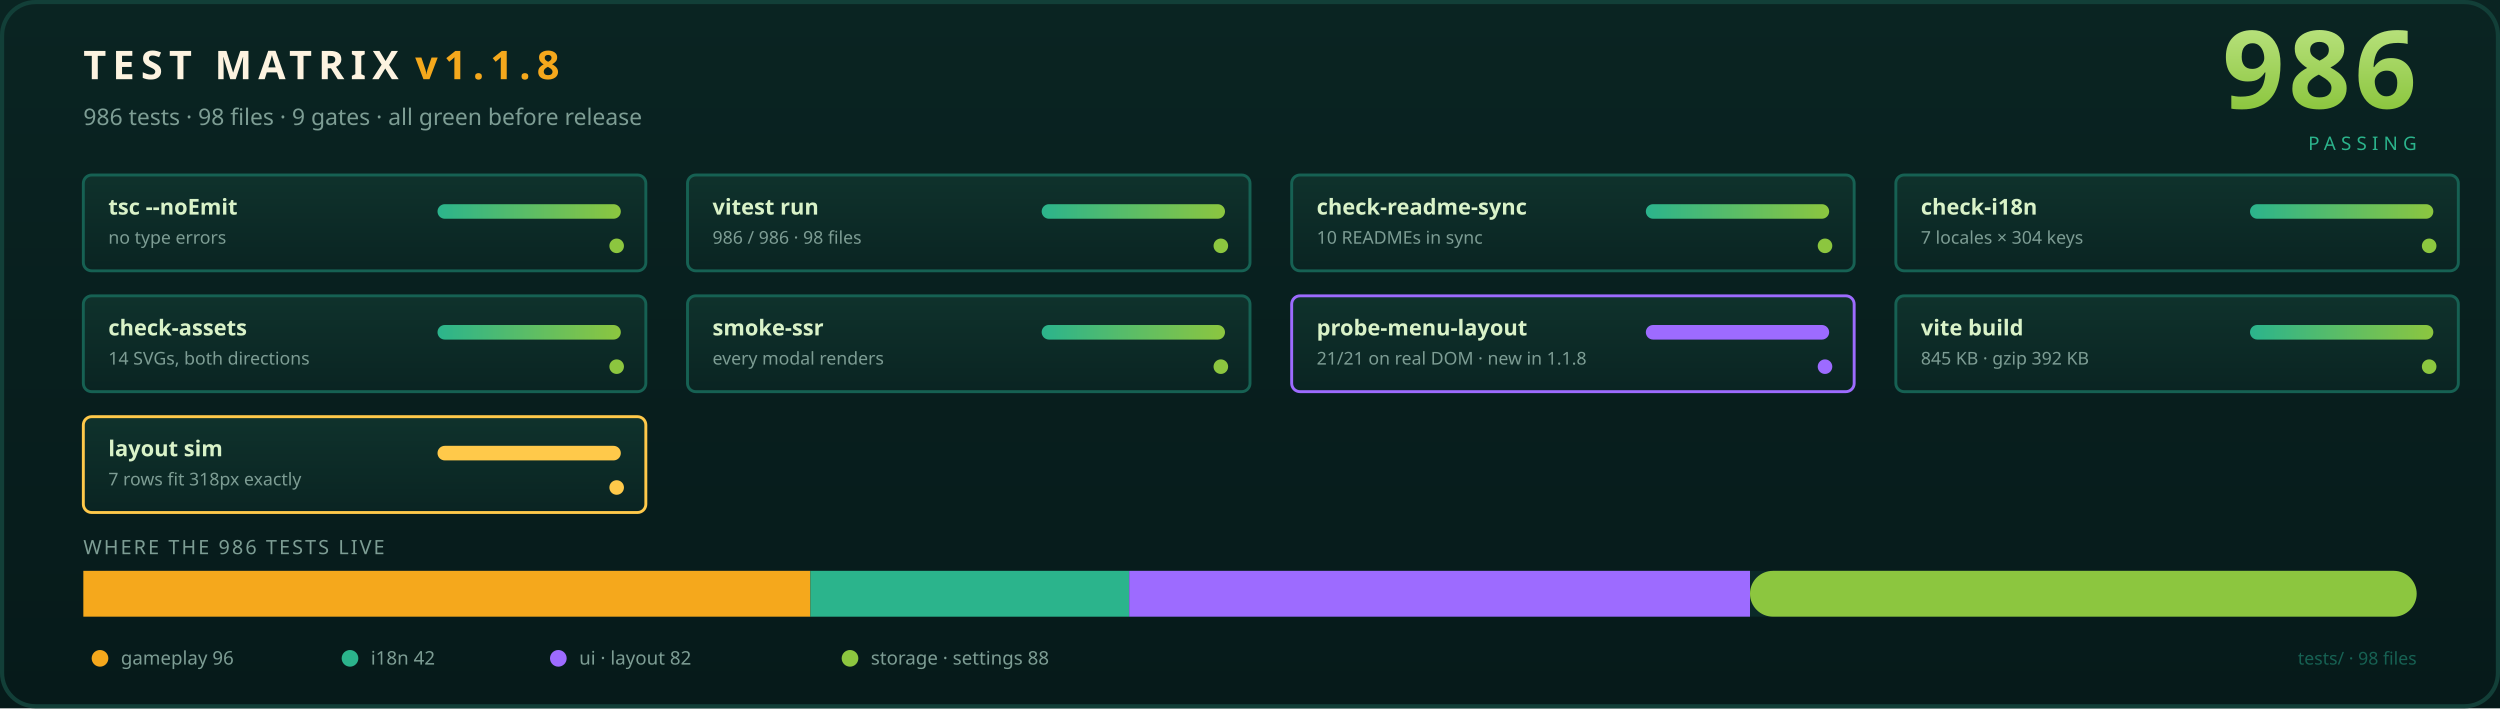
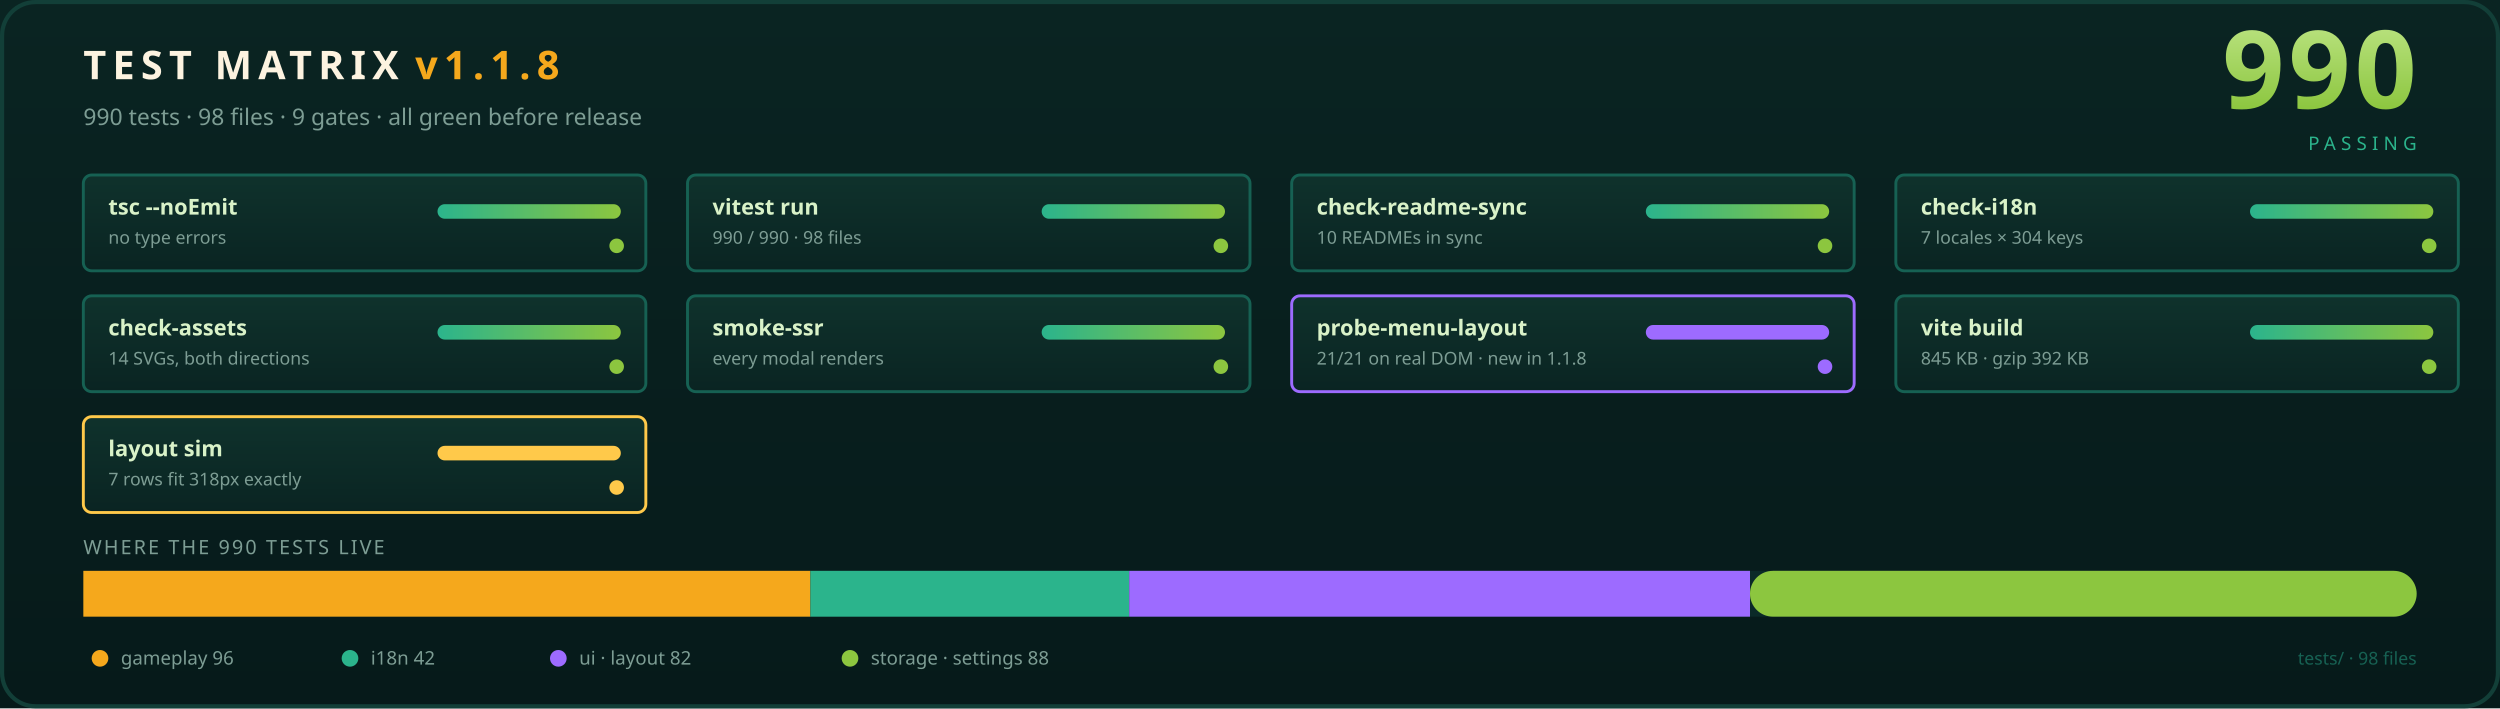
- <svg xmlns="http://www.w3.org/2000/svg" viewBox="0 0 1200 340" role="img" aria-label="Ma trận kiểm thử Lọ Chéo v1.1.8 — 986 test trên 98 file, 9 cổng kiểm tra, phân bố theo nhóm (hoạt họa SMIL)">
+ <svg xmlns="http://www.w3.org/2000/svg" viewBox="0 0 1200 340" role="img" aria-label="Ma trận kiểm thử Lọ Chéo v1.1.8 — 990 test trên 98 file, 9 cổng kiểm tra, phân bố theo nhóm (hoạt họa SMIL)">
  <defs>
    <filter id="tm-glow" x="-40%" y="-40%" width="180%" height="180%">
      <feGaussianBlur stdDeviation="4" result="b" />
      <feMerge>
        <feMergeNode in="b" />
        <feMergeNode in="SourceGraphic" />
      </feMerge>
    </filter>
    <linearGradient id="tmBg" x1="0" y1="0" x2="0" y2="1">
      <stop offset="0" stop-color="#0a2422" />
      <stop offset="1" stop-color="#061a1a" />
    </linearGradient>
    <linearGradient id="tmCard" x1="0" y1="0" x2="0" y2="1">
      <stop offset="0" stop-color="#0f322c" />
      <stop offset="1" stop-color="#0a2422" />
    </linearGradient>
    <linearGradient id="tmBar" x1="0" y1="0" x2="1" y2="0">
      <stop offset="0" stop-color="#2bb48c" />
      <stop offset="1" stop-color="#8cc63f" />
    </linearGradient>
    <linearGradient id="tmBig" x1="0" y1="0" x2="0" y2="1">
      <stop offset="0" stop-color="#b6e07a" />
      <stop offset="1" stop-color="#8cc63f" />
    </linearGradient>
  </defs>
  <rect width="1200" height="340" fill="url(#tmBg)" />
  <rect x="1" y="1" width="1198" height="338" rx="16" fill="none" stroke="#123f38" stroke-width="2" />
  <text x="40" y="38" font-family="'Arial Black','Bungee',sans-serif" font-weight="900" font-size="19" letter-spacing="3" fill="#fdf3e0">TEST MATRIX <tspan fill="#f5a81c">v1.1.8</tspan>
  </text>
-   <text x="40" y="60" font-family="system-ui,sans-serif" font-size="11" fill="#7d9d94">986 tests · 98 files · 9 gates · all green before release</text>
-   <text x="1160" y="52" text-anchor="end" font-family="'Arial Black','Bungee',sans-serif" font-weight="900" font-size="52" fill="url(#tmBig)" letter-spacing="2">986</text>
+   <text x="40" y="60" font-family="system-ui,sans-serif" font-size="11" fill="#7d9d94">990 tests · 98 files · 9 gates · all green before release</text>
+   <text x="1160" y="52" text-anchor="end" font-family="'Arial Black','Bungee',sans-serif" font-weight="900" font-size="52" fill="url(#tmBig)" letter-spacing="2">990</text>
  <text x="1160" y="72" text-anchor="end" font-family="system-ui,sans-serif" font-size="9" letter-spacing="2.5" fill="#2bb48c">PASSING</text>
  <g font-family="system-ui,sans-serif">
    <g transform="translate(40,84)">
      <rect width="270" height="46" rx="4" fill="url(#tmCard)" stroke="#166153" stroke-width="1.4" />
      <text x="12" y="19" font-size="10.5" fill="#d9f2c8" font-weight="700">tsc --noEmit</text>
      <text x="12" y="33" font-size="8.5" fill="#7d9d94">no type errors</text>
      <rect x="170" y="14" width="88" height="7" rx="3.5" fill="#0b2a28" />
      <rect x="170" y="14" width="88" height="7" rx="3.5" fill="url(#tmBar)">
        <animate attributeName="opacity" values="0.6;1;1;0.6" dur="9s" repeatCount="indefinite" />
      </rect>
      <circle cx="256" cy="34" r="3.5" fill="#8cc63f">
        <animate attributeName="opacity" values="1;0.3;1" dur="2.4s" repeatCount="indefinite" />
      </circle>
    </g>
    <g transform="translate(330,84)">
      <rect width="270" height="46" rx="4" fill="url(#tmCard)" stroke="#166153" stroke-width="1.4" />
      <text x="12" y="19" font-size="10.5" fill="#d9f2c8" font-weight="700">vitest run</text>
-       <text x="12" y="33" font-size="8.5" fill="#7d9d94">986 / 986 · 98 files</text>
+       <text x="12" y="33" font-size="8.5" fill="#7d9d94">990 / 990 · 98 files</text>
      <rect x="170" y="14" width="88" height="7" rx="3.5" fill="#0b2a28" />
      <rect x="170" y="14" width="88" height="7" rx="3.5" fill="url(#tmBar)">
        <animate attributeName="opacity" values="0.6;1;1;0.6" dur="9s" begin="0.6s" repeatCount="indefinite" />
      </rect>
      <circle cx="256" cy="34" r="3.5" fill="#8cc63f">
        <animate attributeName="opacity" values="1;0.3;1" dur="2.4s" begin="0.3s" repeatCount="indefinite" />
      </circle>
    </g>
    <g transform="translate(620,84)">
      <rect width="270" height="46" rx="4" fill="url(#tmCard)" stroke="#166153" stroke-width="1.4" />
      <text x="12" y="19" font-size="10.5" fill="#d9f2c8" font-weight="700">check-readme-sync</text>
      <text x="12" y="33" font-size="8.5" fill="#7d9d94">10 READMEs in sync</text>
      <rect x="170" y="14" width="88" height="7" rx="3.5" fill="#0b2a28" />
      <rect x="170" y="14" width="88" height="7" rx="3.5" fill="url(#tmBar)">
        <animate attributeName="opacity" values="0.6;1;1;0.6" dur="9s" begin="1.2s" repeatCount="indefinite" />
      </rect>
      <circle cx="256" cy="34" r="3.5" fill="#8cc63f">
        <animate attributeName="opacity" values="1;0.3;1" dur="2.4s" begin="0.6s" repeatCount="indefinite" />
      </circle>
    </g>
    <g transform="translate(910,84)">
      <rect width="270" height="46" rx="4" fill="url(#tmCard)" stroke="#166153" stroke-width="1.4" />
      <text x="12" y="19" font-size="10.5" fill="#d9f2c8" font-weight="700">check-i18n</text>
      <text x="12" y="33" font-size="8.5" fill="#7d9d94">7 locales × 304 keys</text>
      <rect x="170" y="14" width="88" height="7" rx="3.5" fill="#0b2a28" />
      <rect x="170" y="14" width="88" height="7" rx="3.5" fill="url(#tmBar)">
        <animate attributeName="opacity" values="0.6;1;1;0.6" dur="9s" begin="1.8s" repeatCount="indefinite" />
      </rect>
      <circle cx="256" cy="34" r="3.5" fill="#8cc63f">
        <animate attributeName="opacity" values="1;0.3;1" dur="2.4s" begin="0.9s" repeatCount="indefinite" />
      </circle>
    </g>
    <g transform="translate(40,142)">
      <rect width="270" height="46" rx="4" fill="url(#tmCard)" stroke="#166153" stroke-width="1.4" />
      <text x="12" y="19" font-size="10.5" fill="#d9f2c8" font-weight="700">check-assets</text>
      <text x="12" y="33" font-size="8.5" fill="#7d9d94">14 SVGs, both directions</text>
      <rect x="170" y="14" width="88" height="7" rx="3.5" fill="#0b2a28" />
      <rect x="170" y="14" width="88" height="7" rx="3.5" fill="url(#tmBar)">
        <animate attributeName="opacity" values="0.6;1;1;0.6" dur="9s" begin="2.4s" repeatCount="indefinite" />
      </rect>
      <circle cx="256" cy="34" r="3.5" fill="#8cc63f">
        <animate attributeName="opacity" values="1;0.3;1" dur="2.4s" begin="1.2s" repeatCount="indefinite" />
      </circle>
    </g>
    <g transform="translate(330,142)">
      <rect width="270" height="46" rx="4" fill="url(#tmCard)" stroke="#166153" stroke-width="1.4" />
      <text x="12" y="19" font-size="10.5" fill="#d9f2c8" font-weight="700">smoke-ssr</text>
      <text x="12" y="33" font-size="8.5" fill="#7d9d94">every modal renders</text>
      <rect x="170" y="14" width="88" height="7" rx="3.5" fill="#0b2a28" />
      <rect x="170" y="14" width="88" height="7" rx="3.5" fill="url(#tmBar)">
        <animate attributeName="opacity" values="0.6;1;1;0.6" dur="9s" begin="3s" repeatCount="indefinite" />
      </rect>
      <circle cx="256" cy="34" r="3.5" fill="#8cc63f">
        <animate attributeName="opacity" values="1;0.3;1" dur="2.4s" begin="1.5s" repeatCount="indefinite" />
      </circle>
    </g>
    <g transform="translate(620,142)">
      <rect width="270" height="46" rx="4" fill="url(#tmCard)" stroke="#9d6bff" stroke-width="1.4" />
      <text x="12" y="19" font-size="10.5" fill="#d9f2c8" font-weight="700">probe-menu-layout</text>
      <text x="12" y="33" font-size="8.5" fill="#7d9d94">21/21 on real DOM · new in 1.1.8</text>
      <rect x="170" y="14" width="88" height="7" rx="3.5" fill="#0b2a28" />
      <rect x="170" y="14" width="88" height="7" rx="3.5" fill="#9d6bff" />
      <circle cx="256" cy="34" r="3.5" fill="#9d6bff">
        <animate attributeName="opacity" values="1;0.3;1" dur="2.4s" begin="1.8s" repeatCount="indefinite" />
      </circle>
    </g>
    <g transform="translate(910,142)">
      <rect width="270" height="46" rx="4" fill="url(#tmCard)" stroke="#166153" stroke-width="1.4" />
      <text x="12" y="19" font-size="10.5" fill="#d9f2c8" font-weight="700">vite build</text>
      <text x="12" y="33" font-size="8.5" fill="#7d9d94">845 KB · gzip 392 KB</text>
      <rect x="170" y="14" width="88" height="7" rx="3.5" fill="#0b2a28" />
      <rect x="170" y="14" width="88" height="7" rx="3.5" fill="url(#tmBar)">
        <animate attributeName="opacity" values="0.6;1;1;0.6" dur="9s" begin="4.2s" repeatCount="indefinite" />
      </rect>
      <circle cx="256" cy="34" r="3.5" fill="#8cc63f">
        <animate attributeName="opacity" values="1;0.3;1" dur="2.4s" begin="2.1s" repeatCount="indefinite" />
      </circle>
    </g>
    <g transform="translate(40,200)">
      <rect width="270" height="46" rx="4" fill="url(#tmCard)" stroke="#ffc94a" stroke-width="1.4" />
      <text x="12" y="19" font-size="10.5" fill="#d9f2c8" font-weight="700">layout sim</text>
      <text x="12" y="33" font-size="8.5" fill="#7d9d94">7 rows fit 318px exactly</text>
      <rect x="170" y="14" width="88" height="7" rx="3.5" fill="#0b2a28" />
      <rect x="170" y="14" width="88" height="7" rx="3.5" fill="#ffc94a" />
      <circle cx="256" cy="34" r="3.5" fill="#ffc94a">
        <animate attributeName="opacity" values="1;0.3;1" dur="2.4s" begin="2.4s" repeatCount="indefinite" />
      </circle>
    </g>
  </g>
-   <text x="40" y="266" font-family="system-ui,sans-serif" font-size="9.5" letter-spacing="1" fill="#7d9d94">WHERE THE 986 TESTS LIVE</text>
+   <text x="40" y="266" font-family="system-ui,sans-serif" font-size="9.5" letter-spacing="1" fill="#7d9d94">WHERE THE 990 TESTS LIVE</text>
  <g transform="translate(40,274)">
    <rect width="1120" height="22" rx="11" fill="#0b2a28" />
    <rect x="0" y="0" width="349" height="22" fill="#f5a81c">
      <animate attributeName="opacity" values="0.55;1;1;0.55" dur="9s" begin="0s" repeatCount="indefinite" />
    </rect>
    <rect x="349" y="0" width="153" height="22" fill="#2bb48c">
      <animate attributeName="opacity" values="0.55;1;1;0.55" dur="9s" begin="0.8s" repeatCount="indefinite" />
    </rect>
    <rect x="502" y="0" width="298" height="22" fill="#9d6bff">
      <animate attributeName="opacity" values="0.55;1;1;0.55" dur="9s" begin="1.6s" repeatCount="indefinite" />
    </rect>
    <rect x="800" y="0" width="320" height="22" rx="11" fill="#8cc63f">
      <animate attributeName="opacity" values="0.55;1;1;0.55" dur="9s" begin="2.4s" repeatCount="indefinite" />
    </rect>
  </g>
  <g font-family="system-ui,sans-serif" font-size="9" fill="#7d9d94">
    <circle cx="48" cy="316" r="4" fill="#f5a81c" />
    <text x="58" y="319">gameplay 96</text>
    <circle cx="168" cy="316" r="4" fill="#2bb48c" />
    <text x="178" y="319">i18n 42</text>
    <circle cx="268" cy="316" r="4" fill="#9d6bff" />
    <text x="278" y="319">ui · layout 82</text>
    <circle cx="408" cy="316" r="4" fill="#8cc63f" />
    <text x="418" y="319">storage · settings 88</text>
  </g>
  <text x="1160" y="319" text-anchor="end" font-family="system-ui,sans-serif" font-size="8.5" fill="#166153">tests/ · 98 files</text>
</svg>
